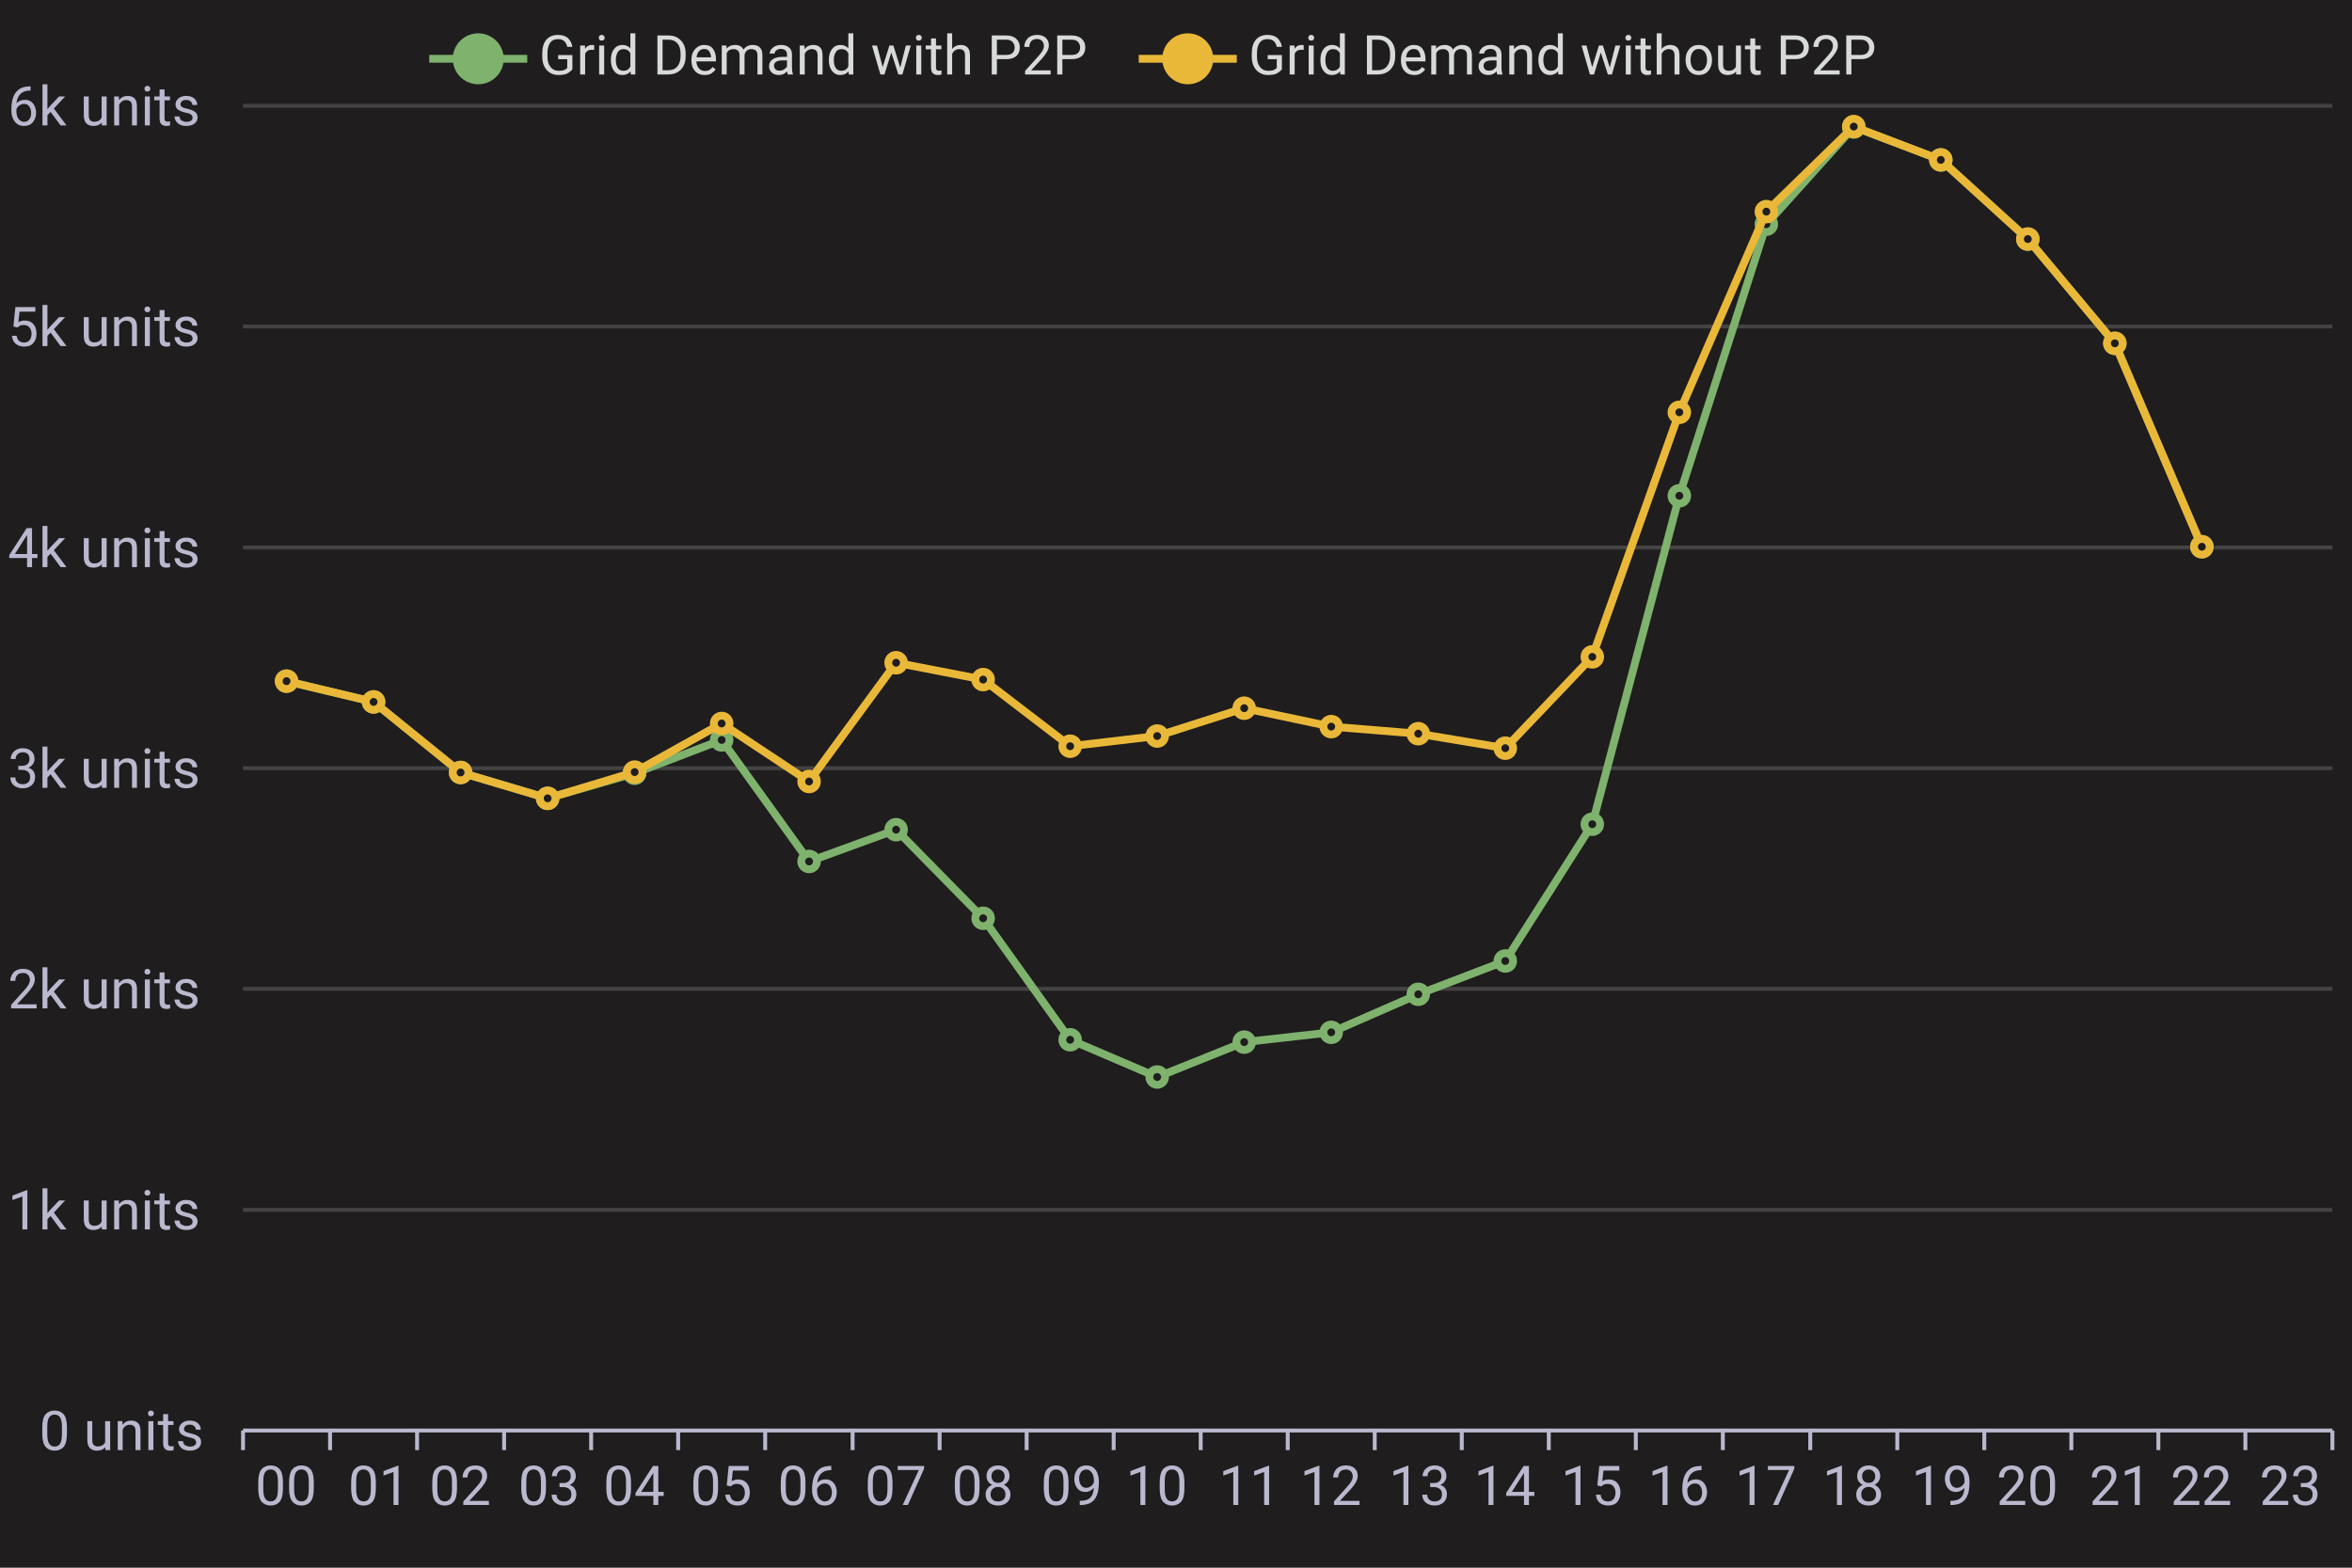
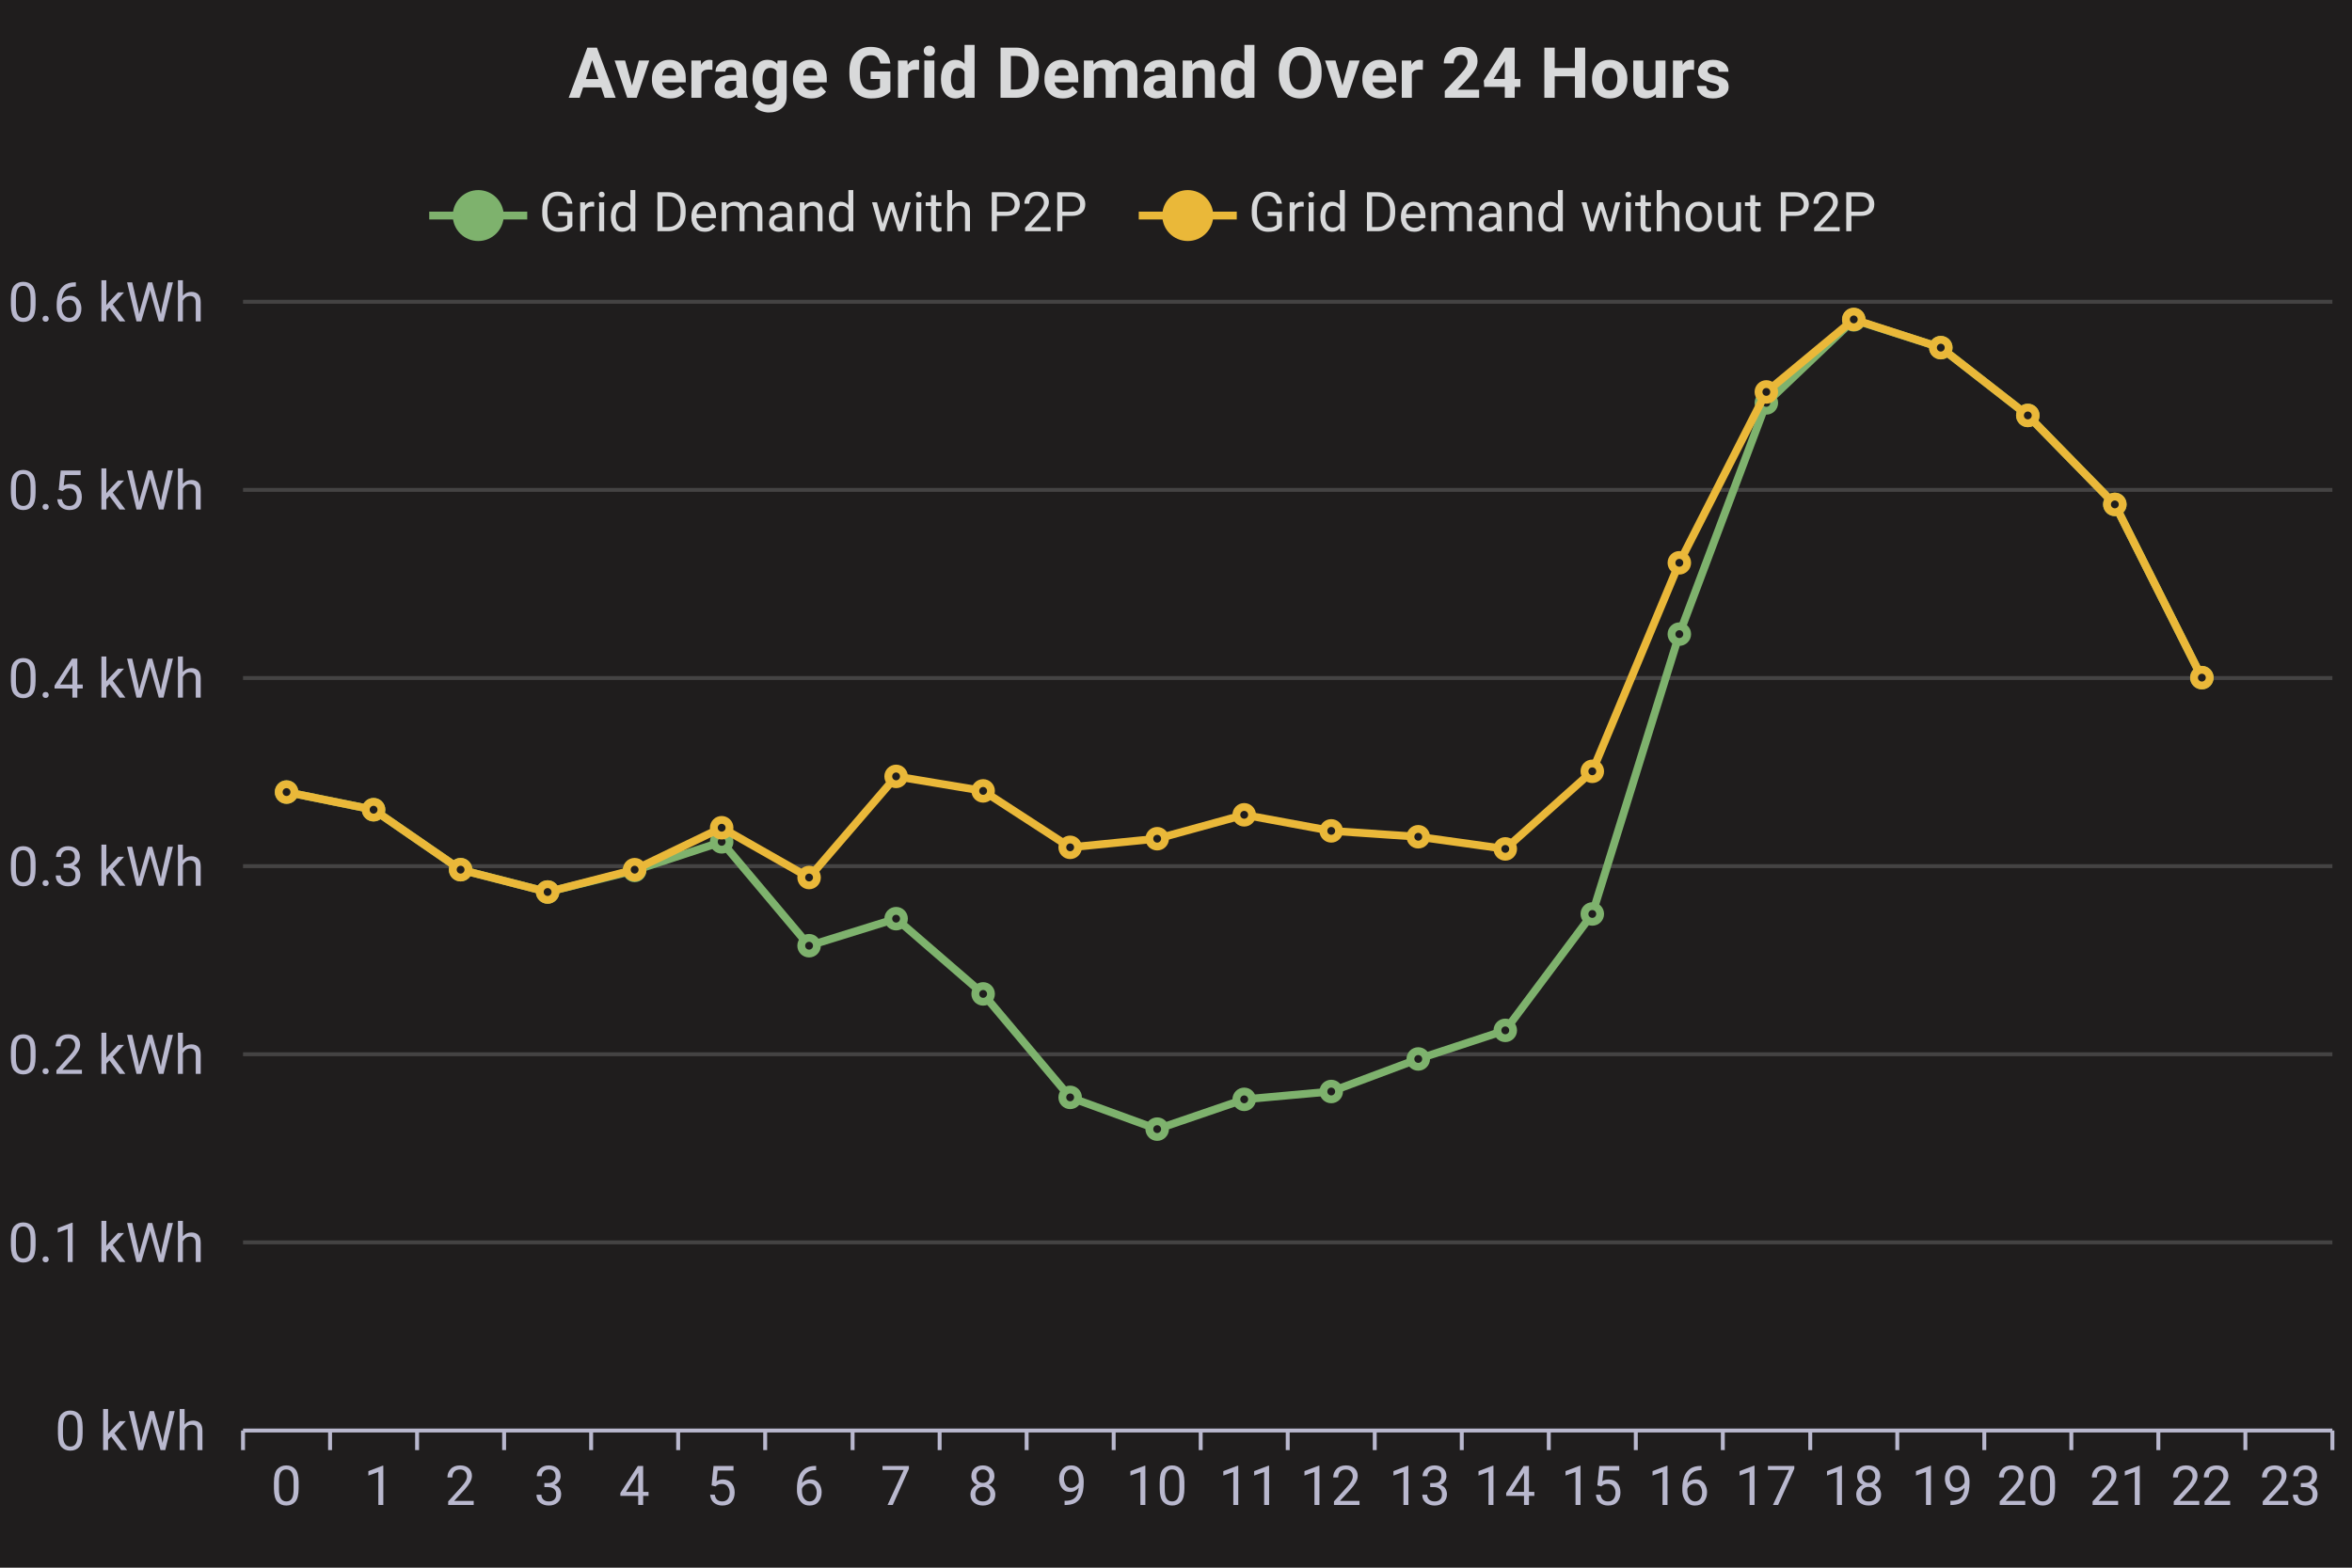
<svg xmlns="http://www.w3.org/2000/svg" width="600" height="400" viewBox="0 0 600 400">
  <rect x="0" y="0" width="600" height="400" fill="#1F1D1D" />
-   <g>
-     <line stroke-width="2" x1="109.5" y1="15" x2="134.5" y2="15" stroke="#7EB26D" />
-     <circle cx="122" cy="15" r="5.5" stroke-width="2" stroke="#7EB26D" fill="#7EB26D" />
-     <text font-size="14" x="137.5" y="19" font-family="Roboto" fill="#D8D9DA">
+   <text font-size="18" x="145" y="5" dy="15" font-weight="bold" dominant-baseline="middle" font-family="Roboto" fill="#D8D9DA">
+ Average Grid Demand Over 24 Hours
+ </text>
+   <g>
+     <line stroke-width="2" x1="109.5" y1="55" x2="134.5" y2="55" stroke="#7EB26D" />
+     <circle cx="122" cy="55" r="5.5" stroke-width="2" stroke="#7EB26D" fill="#7EB26D" />
+     <text font-size="14" x="137.5" y="59" font-family="Roboto" fill="#D8D9DA">
Grid Demand with P2P
</text>
  </g>
  <g>
-     <line stroke-width="2" x1="290.5" y1="15" x2="315.5" y2="15" stroke="#EAB839" />
-     <circle cx="303" cy="15" r="5.5" stroke-width="2" stroke="#EAB839" fill="#EAB839" />
-     <text font-size="14" x="318.5" y="19" font-family="Roboto" fill="#D8D9DA">
+     <line stroke-width="2" x1="290.5" y1="55" x2="315.5" y2="55" stroke="#EAB839" />
+     <circle cx="303" cy="55" r="5.5" stroke-width="2" stroke="#EAB839" fill="#EAB839" />
+     <text font-size="14" x="318.5" y="59" font-family="Roboto" fill="#D8D9DA">
Grid Demand without P2P
</text>
  </g>
  <g stroke="#444343">
-     <line stroke-width="1" x1="62" y1="27" x2="595" y2="27" />
-     <line stroke-width="1" x1="62" y1="83.3" x2="595" y2="83.3" />
-     <line stroke-width="1" x1="62" y1="139.7" x2="595" y2="139.7" />
-     <line stroke-width="1" x1="62" y1="196" x2="595" y2="196" />
-     <line stroke-width="1" x1="62" y1="252.3" x2="595" y2="252.3" />
-     <line stroke-width="1" x1="62" y1="308.7" x2="595" y2="308.7" />
-   </g>
-   <g>
-     <text font-size="14" x="2" y="32" font-family="Roboto" fill="#B9B8CE">
- 6k units
- </text>
-     <text font-size="14" x="2" y="88.3" font-family="Roboto" fill="#B9B8CE">
- 5k units
- </text>
-     <text font-size="14" x="2" y="144.7" font-family="Roboto" fill="#B9B8CE">
- 4k units
- </text>
-     <text font-size="14" x="2" y="201" font-family="Roboto" fill="#B9B8CE">
- 3k units
- </text>
-     <text font-size="14" x="2" y="257.3" font-family="Roboto" fill="#B9B8CE">
- 2k units
- </text>
-     <text font-size="14" x="2" y="313.7" font-family="Roboto" fill="#B9B8CE">
- 1k units
- </text>
-     <text font-size="14" x="10" y="370" font-family="Roboto" fill="#B9B8CE">
- 0 units
+     <line stroke-width="1" x1="62" y1="77" x2="595" y2="77" />
+     <line stroke-width="1" x1="62" y1="125" x2="595" y2="125" />
+     <line stroke-width="1" x1="62" y1="173" x2="595" y2="173" />
+     <line stroke-width="1" x1="62" y1="221" x2="595" y2="221" />
+     <line stroke-width="1" x1="62" y1="269" x2="595" y2="269" />
+     <line stroke-width="1" x1="62" y1="317" x2="595" y2="317" />
+   </g>
+   <g>
+     <text font-size="14" x="2" y="82" font-family="Roboto" fill="#B9B8CE">
+ 0.6 kWh
+ </text>
+     <text font-size="14" x="2" y="130" font-family="Roboto" fill="#B9B8CE">
+ 0.5 kWh
+ </text>
+     <text font-size="14" x="2" y="178" font-family="Roboto" fill="#B9B8CE">
+ 0.4 kWh
+ </text>
+     <text font-size="14" x="2" y="226" font-family="Roboto" fill="#B9B8CE">
+ 0.3 kWh
+ </text>
+     <text font-size="14" x="2" y="274" font-family="Roboto" fill="#B9B8CE">
+ 0.2 kWh
+ </text>
+     <text font-size="14" x="2" y="322" font-family="Roboto" fill="#B9B8CE">
+ 0.1 kWh
+ </text>
+     <text font-size="14" x="14" y="370" font-family="Roboto" fill="#B9B8CE">
+ 0 kWh
</text>
  </g>
  <g>
    <g stroke="#B9B8CE">
      <line stroke-width="1" x1="62" y1="365" x2="595" y2="365" />
      <line stroke-width="1" x1="62" y1="365" x2="62" y2="370" />
      <line stroke-width="1" x1="84.2" y1="365" x2="84.2" y2="370" />
      <line stroke-width="1" x1="106.4" y1="365" x2="106.4" y2="370" />
      <line stroke-width="1" x1="128.6" y1="365" x2="128.6" y2="370" />
      <line stroke-width="1" x1="150.8" y1="365" x2="150.8" y2="370" />
      <line stroke-width="1" x1="173" y1="365" x2="173" y2="370" />
      <line stroke-width="1" x1="195.2" y1="365" x2="195.2" y2="370" />
      <line stroke-width="1" x1="217.5" y1="365" x2="217.5" y2="370" />
      <line stroke-width="1" x1="239.7" y1="365" x2="239.7" y2="370" />
      <line stroke-width="1" x1="261.9" y1="365" x2="261.9" y2="370" />
      <line stroke-width="1" x1="284.1" y1="365" x2="284.1" y2="370" />
      <line stroke-width="1" x1="306.3" y1="365" x2="306.3" y2="370" />
      <line stroke-width="1" x1="328.5" y1="365" x2="328.5" y2="370" />
      <line stroke-width="1" x1="350.7" y1="365" x2="350.7" y2="370" />
      <line stroke-width="1" x1="372.9" y1="365" x2="372.9" y2="370" />
      <line stroke-width="1" x1="395.1" y1="365" x2="395.1" y2="370" />
      <line stroke-width="1" x1="417.3" y1="365" x2="417.3" y2="370" />
      <line stroke-width="1" x1="439.5" y1="365" x2="439.5" y2="370" />
      <line stroke-width="1" x1="461.8" y1="365" x2="461.8" y2="370" />
      <line stroke-width="1" x1="484" y1="365" x2="484" y2="370" />
      <line stroke-width="1" x1="506.2" y1="365" x2="506.2" y2="370" />
      <line stroke-width="1" x1="528.4" y1="365" x2="528.4" y2="370" />
      <line stroke-width="1" x1="550.6" y1="365" x2="550.6" y2="370" />
      <line stroke-width="1" x1="572.8" y1="365" x2="572.8" y2="370" />
      <line stroke-width="1" x1="595" y1="365" x2="595" y2="370" />
    </g>
-     <text font-size="14" x="65.1" y="384" font-family="Roboto" fill="#B9B8CE">
- 00
- </text>
-     <text font-size="14" x="88.8" y="384" font-family="Roboto" fill="#B9B8CE">
- 01
- </text>
-     <text font-size="14" x="109.5" y="384" font-family="Roboto" fill="#B9B8CE">
- 02
- </text>
-     <text font-size="14" x="132.2" y="384" font-family="Roboto" fill="#B9B8CE">
- 03
- </text>
-     <text font-size="14" x="153.9" y="384" font-family="Roboto" fill="#B9B8CE">
- 04
- </text>
-     <text font-size="14" x="176.1" y="384" font-family="Roboto" fill="#B9B8CE">
- 05
- </text>
-     <text font-size="14" x="198.4" y="384" font-family="Roboto" fill="#B9B8CE">
- 06
- </text>
-     <text font-size="14" x="220.6" y="384" font-family="Roboto" fill="#B9B8CE">
- 07
- </text>
-     <text font-size="14" x="242.8" y="384" font-family="Roboto" fill="#B9B8CE">
- 08
- </text>
-     <text font-size="14" x="265.5" y="384" font-family="Roboto" fill="#B9B8CE">
- 09
+     <text font-size="14" x="69.1" y="384" font-family="Roboto" fill="#B9B8CE">
+ 0
+ </text>
+     <text font-size="14" x="92.8" y="384" font-family="Roboto" fill="#B9B8CE">
+ 1
+ </text>
+     <text font-size="14" x="113.5" y="384" font-family="Roboto" fill="#B9B8CE">
+ 2
+ </text>
+     <text font-size="14" x="136.2" y="384" font-family="Roboto" fill="#B9B8CE">
+ 3
+ </text>
+     <text font-size="14" x="157.9" y="384" font-family="Roboto" fill="#B9B8CE">
+ 4
+ </text>
+     <text font-size="14" x="180.1" y="384" font-family="Roboto" fill="#B9B8CE">
+ 5
+ </text>
+     <text font-size="14" x="202.4" y="384" font-family="Roboto" fill="#B9B8CE">
+ 6
+ </text>
+     <text font-size="14" x="224.6" y="384" font-family="Roboto" fill="#B9B8CE">
+ 7
+ </text>
+     <text font-size="14" x="246.8" y="384" font-family="Roboto" fill="#B9B8CE">
+ 8
+ </text>
+     <text font-size="14" x="269.5" y="384" font-family="Roboto" fill="#B9B8CE">
+ 9
</text>
    <text font-size="14" x="287.2" y="384" font-family="Roboto" fill="#B9B8CE">
10
</text>
    <text font-size="14" x="310.9" y="384" font-family="Roboto" fill="#B9B8CE">
11
</text>
    <text font-size="14" x="331.6" y="384" font-family="Roboto" fill="#B9B8CE">
12
</text>
    <text font-size="14" x="354.3" y="384" font-family="Roboto" fill="#B9B8CE">
13
</text>
    <text font-size="14" x="376" y="384" font-family="Roboto" fill="#B9B8CE">
14
</text>
    <text font-size="14" x="398.2" y="384" font-family="Roboto" fill="#B9B8CE">
15
</text>
    <text font-size="14" x="420.4" y="384" font-family="Roboto" fill="#B9B8CE">
16
</text>
    <text font-size="14" x="442.6" y="384" font-family="Roboto" fill="#B9B8CE">
17
</text>
    <text font-size="14" x="464.9" y="384" font-family="Roboto" fill="#B9B8CE">
18
</text>
    <text font-size="14" x="487.6" y="384" font-family="Roboto" fill="#B9B8CE">
19
</text>
    <text font-size="14" x="509.3" y="384" font-family="Roboto" fill="#B9B8CE">
20
</text>
    <text font-size="14" x="533" y="384" font-family="Roboto" fill="#B9B8CE">
21
</text>
    <text font-size="14" x="553.7" y="384" font-family="Roboto" fill="#B9B8CE">
22
</text>
    <text font-size="14" x="576.4" y="384" font-family="Roboto" fill="#B9B8CE">
23
</text>
  </g>
  <g>
-     <path d="M 73.1 173.8 L 95.3 179.1 L 117.5 197.1 L 139.7 203.7 L 161.9 197.3 L 184.1 188.8 L 206.4 219.8 L 228.6 211.7 L 250.8 234.3 L 273 265.3 L 295.2 274.8 L 317.4 265.9 L 339.6 263.4 L 361.8 253.7 L 384 245.2 L 406.2 210.3 L 428.4 126.5 L 450.6 57.2 L 472.9 32.4 L 495.1 40.8 L 517.3 61 L 539.5 87.6 L 561.7 139.5" stroke-width="2" fill="none" stroke="#7EB26D" />
-     <circle cx="73.1" cy="173.8" r="2" stroke-width="2" stroke="#7EB26D" fill="#1F1D1D" />
-     <circle cx="95.3" cy="179.1" r="2" stroke-width="2" stroke="#7EB26D" fill="#1F1D1D" />
-     <circle cx="117.5" cy="197.1" r="2" stroke-width="2" stroke="#7EB26D" fill="#1F1D1D" />
-     <circle cx="139.7" cy="203.7" r="2" stroke-width="2" stroke="#7EB26D" fill="#1F1D1D" />
-     <circle cx="161.9" cy="197.3" r="2" stroke-width="2" stroke="#7EB26D" fill="#1F1D1D" />
-     <circle cx="184.1" cy="188.8" r="2" stroke-width="2" stroke="#7EB26D" fill="#1F1D1D" />
-     <circle cx="206.4" cy="219.8" r="2" stroke-width="2" stroke="#7EB26D" fill="#1F1D1D" />
-     <circle cx="228.6" cy="211.7" r="2" stroke-width="2" stroke="#7EB26D" fill="#1F1D1D" />
-     <circle cx="250.8" cy="234.3" r="2" stroke-width="2" stroke="#7EB26D" fill="#1F1D1D" />
-     <circle cx="273" cy="265.3" r="2" stroke-width="2" stroke="#7EB26D" fill="#1F1D1D" />
-     <circle cx="295.2" cy="274.8" r="2" stroke-width="2" stroke="#7EB26D" fill="#1F1D1D" />
-     <circle cx="317.4" cy="265.9" r="2" stroke-width="2" stroke="#7EB26D" fill="#1F1D1D" />
-     <circle cx="339.6" cy="263.4" r="2" stroke-width="2" stroke="#7EB26D" fill="#1F1D1D" />
-     <circle cx="361.8" cy="253.7" r="2" stroke-width="2" stroke="#7EB26D" fill="#1F1D1D" />
-     <circle cx="384" cy="245.2" r="2" stroke-width="2" stroke="#7EB26D" fill="#1F1D1D" />
-     <circle cx="406.2" cy="210.3" r="2" stroke-width="2" stroke="#7EB26D" fill="#1F1D1D" />
-     <circle cx="428.4" cy="126.5" r="2" stroke-width="2" stroke="#7EB26D" fill="#1F1D1D" />
-     <circle cx="450.6" cy="57.2" r="2" stroke-width="2" stroke="#7EB26D" fill="#1F1D1D" />
-     <circle cx="472.9" cy="32.4" r="2" stroke-width="2" stroke="#7EB26D" fill="#1F1D1D" />
-     <circle cx="495.1" cy="40.8" r="2" stroke-width="2" stroke="#7EB26D" fill="#1F1D1D" />
-     <circle cx="517.3" cy="61" r="2" stroke-width="2" stroke="#7EB26D" fill="#1F1D1D" />
-     <circle cx="539.5" cy="87.6" r="2" stroke-width="2" stroke="#7EB26D" fill="#1F1D1D" />
-     <circle cx="561.7" cy="139.5" r="2" stroke-width="2" stroke="#7EB26D" fill="#1F1D1D" />
-   </g>
-   <g>
-     <path d="M 73.1 173.8 L 95.3 179.1 L 117.5 197.1 L 139.7 203.7 L 161.9 197 L 184.1 184.6 L 206.4 199.4 L 228.6 169.1 L 250.8 173.4 L 273 190.4 L 295.2 187.8 L 317.4 180.7 L 339.6 185.4 L 361.8 187.2 L 384 190.9 L 406.2 167.6 L 428.4 105.2 L 450.6 54 L 472.9 32.3 L 495.1 40.8 L 517.3 61 L 539.5 87.6 L 561.7 139.5" stroke-width="2" fill="none" stroke="#EAB839" />
-     <circle cx="73.1" cy="173.8" r="2" stroke-width="2" stroke="#EAB839" fill="#1F1D1D" />
-     <circle cx="95.3" cy="179.1" r="2" stroke-width="2" stroke="#EAB839" fill="#1F1D1D" />
-     <circle cx="117.5" cy="197.1" r="2" stroke-width="2" stroke="#EAB839" fill="#1F1D1D" />
-     <circle cx="139.7" cy="203.7" r="2" stroke-width="2" stroke="#EAB839" fill="#1F1D1D" />
-     <circle cx="161.9" cy="197" r="2" stroke-width="2" stroke="#EAB839" fill="#1F1D1D" />
-     <circle cx="184.1" cy="184.6" r="2" stroke-width="2" stroke="#EAB839" fill="#1F1D1D" />
-     <circle cx="206.4" cy="199.4" r="2" stroke-width="2" stroke="#EAB839" fill="#1F1D1D" />
-     <circle cx="228.6" cy="169.1" r="2" stroke-width="2" stroke="#EAB839" fill="#1F1D1D" />
-     <circle cx="250.8" cy="173.4" r="2" stroke-width="2" stroke="#EAB839" fill="#1F1D1D" />
-     <circle cx="273" cy="190.4" r="2" stroke-width="2" stroke="#EAB839" fill="#1F1D1D" />
-     <circle cx="295.2" cy="187.8" r="2" stroke-width="2" stroke="#EAB839" fill="#1F1D1D" />
-     <circle cx="317.4" cy="180.7" r="2" stroke-width="2" stroke="#EAB839" fill="#1F1D1D" />
-     <circle cx="339.6" cy="185.4" r="2" stroke-width="2" stroke="#EAB839" fill="#1F1D1D" />
-     <circle cx="361.8" cy="187.2" r="2" stroke-width="2" stroke="#EAB839" fill="#1F1D1D" />
-     <circle cx="384" cy="190.9" r="2" stroke-width="2" stroke="#EAB839" fill="#1F1D1D" />
-     <circle cx="406.2" cy="167.6" r="2" stroke-width="2" stroke="#EAB839" fill="#1F1D1D" />
-     <circle cx="428.4" cy="105.2" r="2" stroke-width="2" stroke="#EAB839" fill="#1F1D1D" />
-     <circle cx="450.6" cy="54" r="2" stroke-width="2" stroke="#EAB839" fill="#1F1D1D" />
-     <circle cx="472.9" cy="32.3" r="2" stroke-width="2" stroke="#EAB839" fill="#1F1D1D" />
-     <circle cx="495.1" cy="40.8" r="2" stroke-width="2" stroke="#EAB839" fill="#1F1D1D" />
-     <circle cx="517.3" cy="61" r="2" stroke-width="2" stroke="#EAB839" fill="#1F1D1D" />
-     <circle cx="539.5" cy="87.6" r="2" stroke-width="2" stroke="#EAB839" fill="#1F1D1D" />
-     <circle cx="561.7" cy="139.5" r="2" stroke-width="2" stroke="#EAB839" fill="#1F1D1D" />
+     <path d="M 73.1 202.1 L 95.3 206.6 L 117.5 221.9 L 139.7 227.6 L 161.9 222.1 L 184.1 214.8 L 206.4 241.3 L 228.6 234.4 L 250.8 253.6 L 273 280 L 295.2 288.1 L 317.4 280.5 L 339.6 278.5 L 361.8 270.2 L 384 262.9 L 406.2 233.2 L 428.4 161.8 L 450.6 102.8 L 472.9 81.6 L 495.1 88.7 L 517.3 106 L 539.5 128.7 L 561.7 172.9" stroke-width="2" fill="none" stroke="#7EB26D" />
+     <circle cx="73.1" cy="202.1" r="2" stroke-width="2" stroke="#7EB26D" fill="#1F1D1D" />
+     <circle cx="95.3" cy="206.6" r="2" stroke-width="2" stroke="#7EB26D" fill="#1F1D1D" />
+     <circle cx="117.5" cy="221.9" r="2" stroke-width="2" stroke="#7EB26D" fill="#1F1D1D" />
+     <circle cx="139.7" cy="227.6" r="2" stroke-width="2" stroke="#7EB26D" fill="#1F1D1D" />
+     <circle cx="161.9" cy="222.1" r="2" stroke-width="2" stroke="#7EB26D" fill="#1F1D1D" />
+     <circle cx="184.1" cy="214.8" r="2" stroke-width="2" stroke="#7EB26D" fill="#1F1D1D" />
+     <circle cx="206.4" cy="241.3" r="2" stroke-width="2" stroke="#7EB26D" fill="#1F1D1D" />
+     <circle cx="228.6" cy="234.4" r="2" stroke-width="2" stroke="#7EB26D" fill="#1F1D1D" />
+     <circle cx="250.8" cy="253.6" r="2" stroke-width="2" stroke="#7EB26D" fill="#1F1D1D" />
+     <circle cx="273" cy="280" r="2" stroke-width="2" stroke="#7EB26D" fill="#1F1D1D" />
+     <circle cx="295.2" cy="288.1" r="2" stroke-width="2" stroke="#7EB26D" fill="#1F1D1D" />
+     <circle cx="317.4" cy="280.5" r="2" stroke-width="2" stroke="#7EB26D" fill="#1F1D1D" />
+     <circle cx="339.6" cy="278.5" r="2" stroke-width="2" stroke="#7EB26D" fill="#1F1D1D" />
+     <circle cx="361.8" cy="270.2" r="2" stroke-width="2" stroke="#7EB26D" fill="#1F1D1D" />
+     <circle cx="384" cy="262.9" r="2" stroke-width="2" stroke="#7EB26D" fill="#1F1D1D" />
+     <circle cx="406.2" cy="233.2" r="2" stroke-width="2" stroke="#7EB26D" fill="#1F1D1D" />
+     <circle cx="428.4" cy="161.8" r="2" stroke-width="2" stroke="#7EB26D" fill="#1F1D1D" />
+     <circle cx="450.6" cy="102.8" r="2" stroke-width="2" stroke="#7EB26D" fill="#1F1D1D" />
+     <circle cx="472.9" cy="81.6" r="2" stroke-width="2" stroke="#7EB26D" fill="#1F1D1D" />
+     <circle cx="495.1" cy="88.7" r="2" stroke-width="2" stroke="#7EB26D" fill="#1F1D1D" />
+     <circle cx="517.3" cy="106" r="2" stroke-width="2" stroke="#7EB26D" fill="#1F1D1D" />
+     <circle cx="539.5" cy="128.7" r="2" stroke-width="2" stroke="#7EB26D" fill="#1F1D1D" />
+     <circle cx="561.7" cy="172.9" r="2" stroke-width="2" stroke="#7EB26D" fill="#1F1D1D" />
+   </g>
+   <g>
+     <path d="M 73.1 202.1 L 95.3 206.6 L 117.5 221.9 L 139.7 227.6 L 161.9 221.9 L 184.1 211.2 L 206.4 223.9 L 228.6 198.1 L 250.8 201.8 L 273 216.2 L 295.2 214 L 317.4 207.9 L 339.6 212 L 361.8 213.5 L 384 216.6 L 406.2 196.8 L 428.4 143.6 L 450.6 100 L 472.9 81.5 L 495.1 88.7 L 517.3 106 L 539.5 128.7 L 561.7 172.9" stroke-width="2" fill="none" stroke="#EAB839" />
+     <circle cx="73.1" cy="202.1" r="2" stroke-width="2" stroke="#EAB839" fill="#1F1D1D" />
+     <circle cx="95.3" cy="206.6" r="2" stroke-width="2" stroke="#EAB839" fill="#1F1D1D" />
+     <circle cx="117.5" cy="221.9" r="2" stroke-width="2" stroke="#EAB839" fill="#1F1D1D" />
+     <circle cx="139.7" cy="227.6" r="2" stroke-width="2" stroke="#EAB839" fill="#1F1D1D" />
+     <circle cx="161.9" cy="221.9" r="2" stroke-width="2" stroke="#EAB839" fill="#1F1D1D" />
+     <circle cx="184.1" cy="211.2" r="2" stroke-width="2" stroke="#EAB839" fill="#1F1D1D" />
+     <circle cx="206.4" cy="223.9" r="2" stroke-width="2" stroke="#EAB839" fill="#1F1D1D" />
+     <circle cx="228.6" cy="198.1" r="2" stroke-width="2" stroke="#EAB839" fill="#1F1D1D" />
+     <circle cx="250.8" cy="201.8" r="2" stroke-width="2" stroke="#EAB839" fill="#1F1D1D" />
+     <circle cx="273" cy="216.2" r="2" stroke-width="2" stroke="#EAB839" fill="#1F1D1D" />
+     <circle cx="295.2" cy="214" r="2" stroke-width="2" stroke="#EAB839" fill="#1F1D1D" />
+     <circle cx="317.4" cy="207.9" r="2" stroke-width="2" stroke="#EAB839" fill="#1F1D1D" />
+     <circle cx="339.6" cy="212" r="2" stroke-width="2" stroke="#EAB839" fill="#1F1D1D" />
+     <circle cx="361.8" cy="213.5" r="2" stroke-width="2" stroke="#EAB839" fill="#1F1D1D" />
+     <circle cx="384" cy="216.6" r="2" stroke-width="2" stroke="#EAB839" fill="#1F1D1D" />
+     <circle cx="406.2" cy="196.8" r="2" stroke-width="2" stroke="#EAB839" fill="#1F1D1D" />
+     <circle cx="428.4" cy="143.6" r="2" stroke-width="2" stroke="#EAB839" fill="#1F1D1D" />
+     <circle cx="450.6" cy="100" r="2" stroke-width="2" stroke="#EAB839" fill="#1F1D1D" />
+     <circle cx="472.9" cy="81.5" r="2" stroke-width="2" stroke="#EAB839" fill="#1F1D1D" />
+     <circle cx="495.1" cy="88.7" r="2" stroke-width="2" stroke="#EAB839" fill="#1F1D1D" />
+     <circle cx="517.3" cy="106" r="2" stroke-width="2" stroke="#EAB839" fill="#1F1D1D" />
+     <circle cx="539.5" cy="128.7" r="2" stroke-width="2" stroke="#EAB839" fill="#1F1D1D" />
+     <circle cx="561.7" cy="172.9" r="2" stroke-width="2" stroke="#EAB839" fill="#1F1D1D" />
  </g>
</svg>
